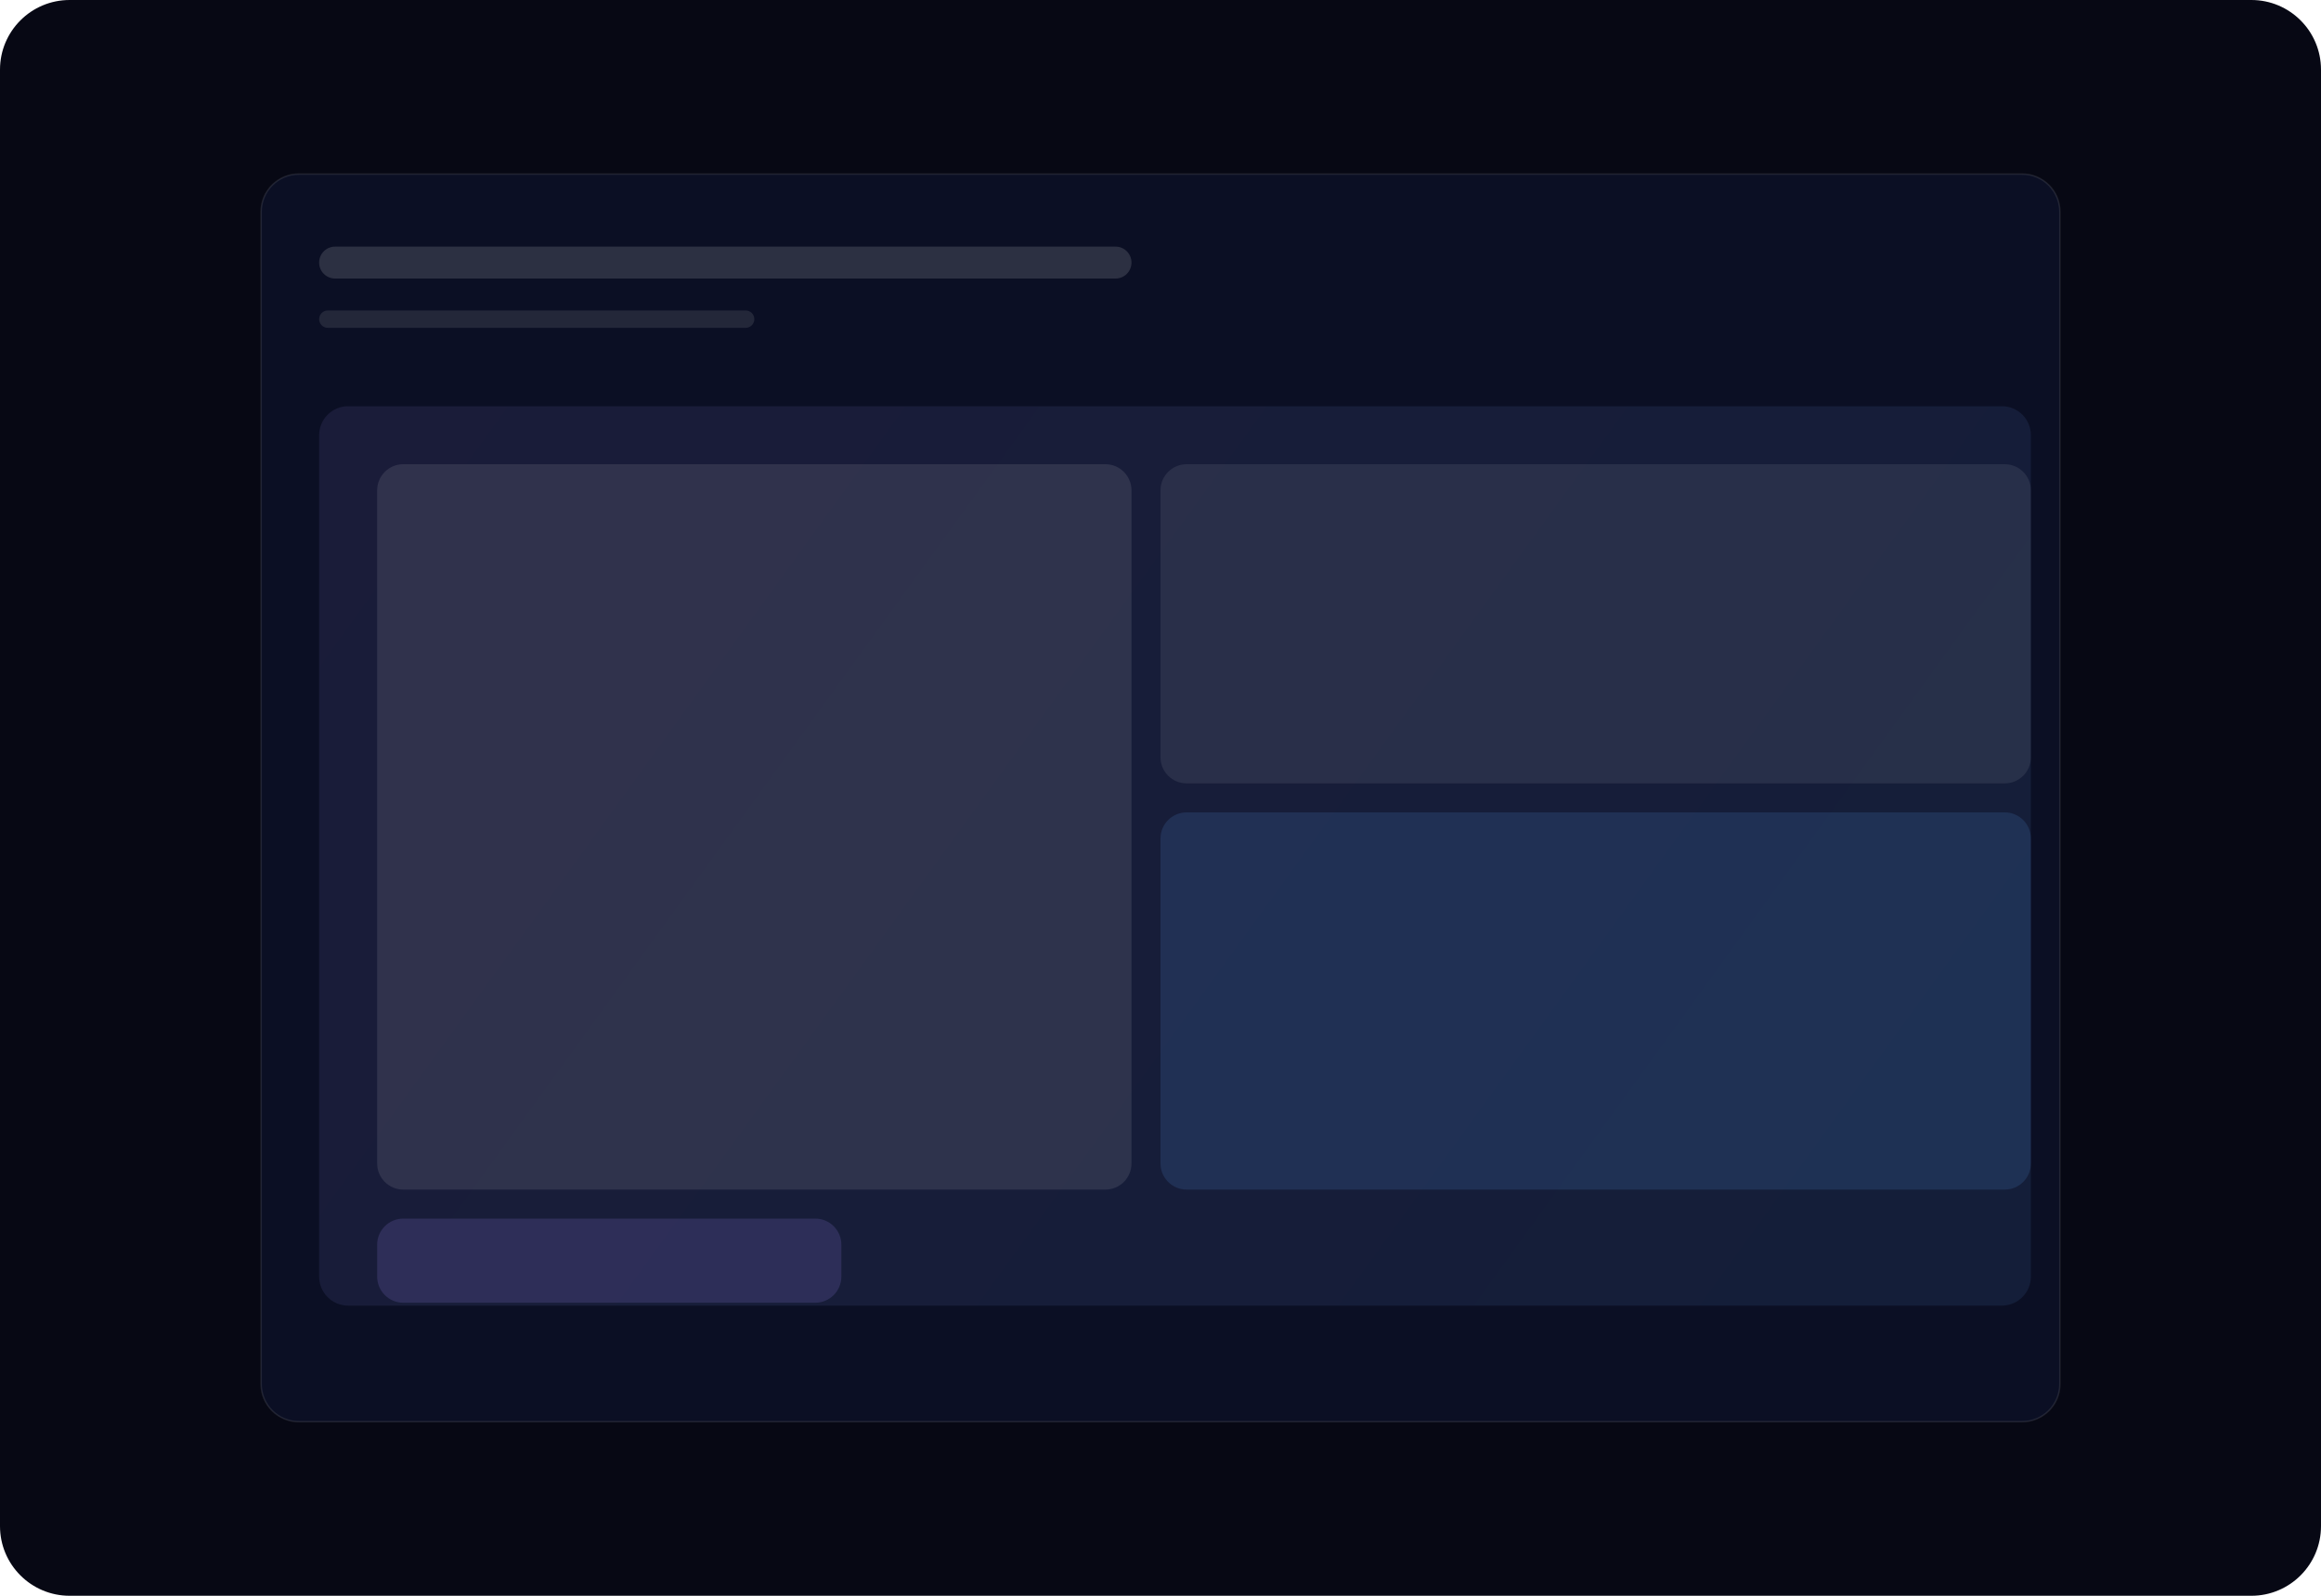
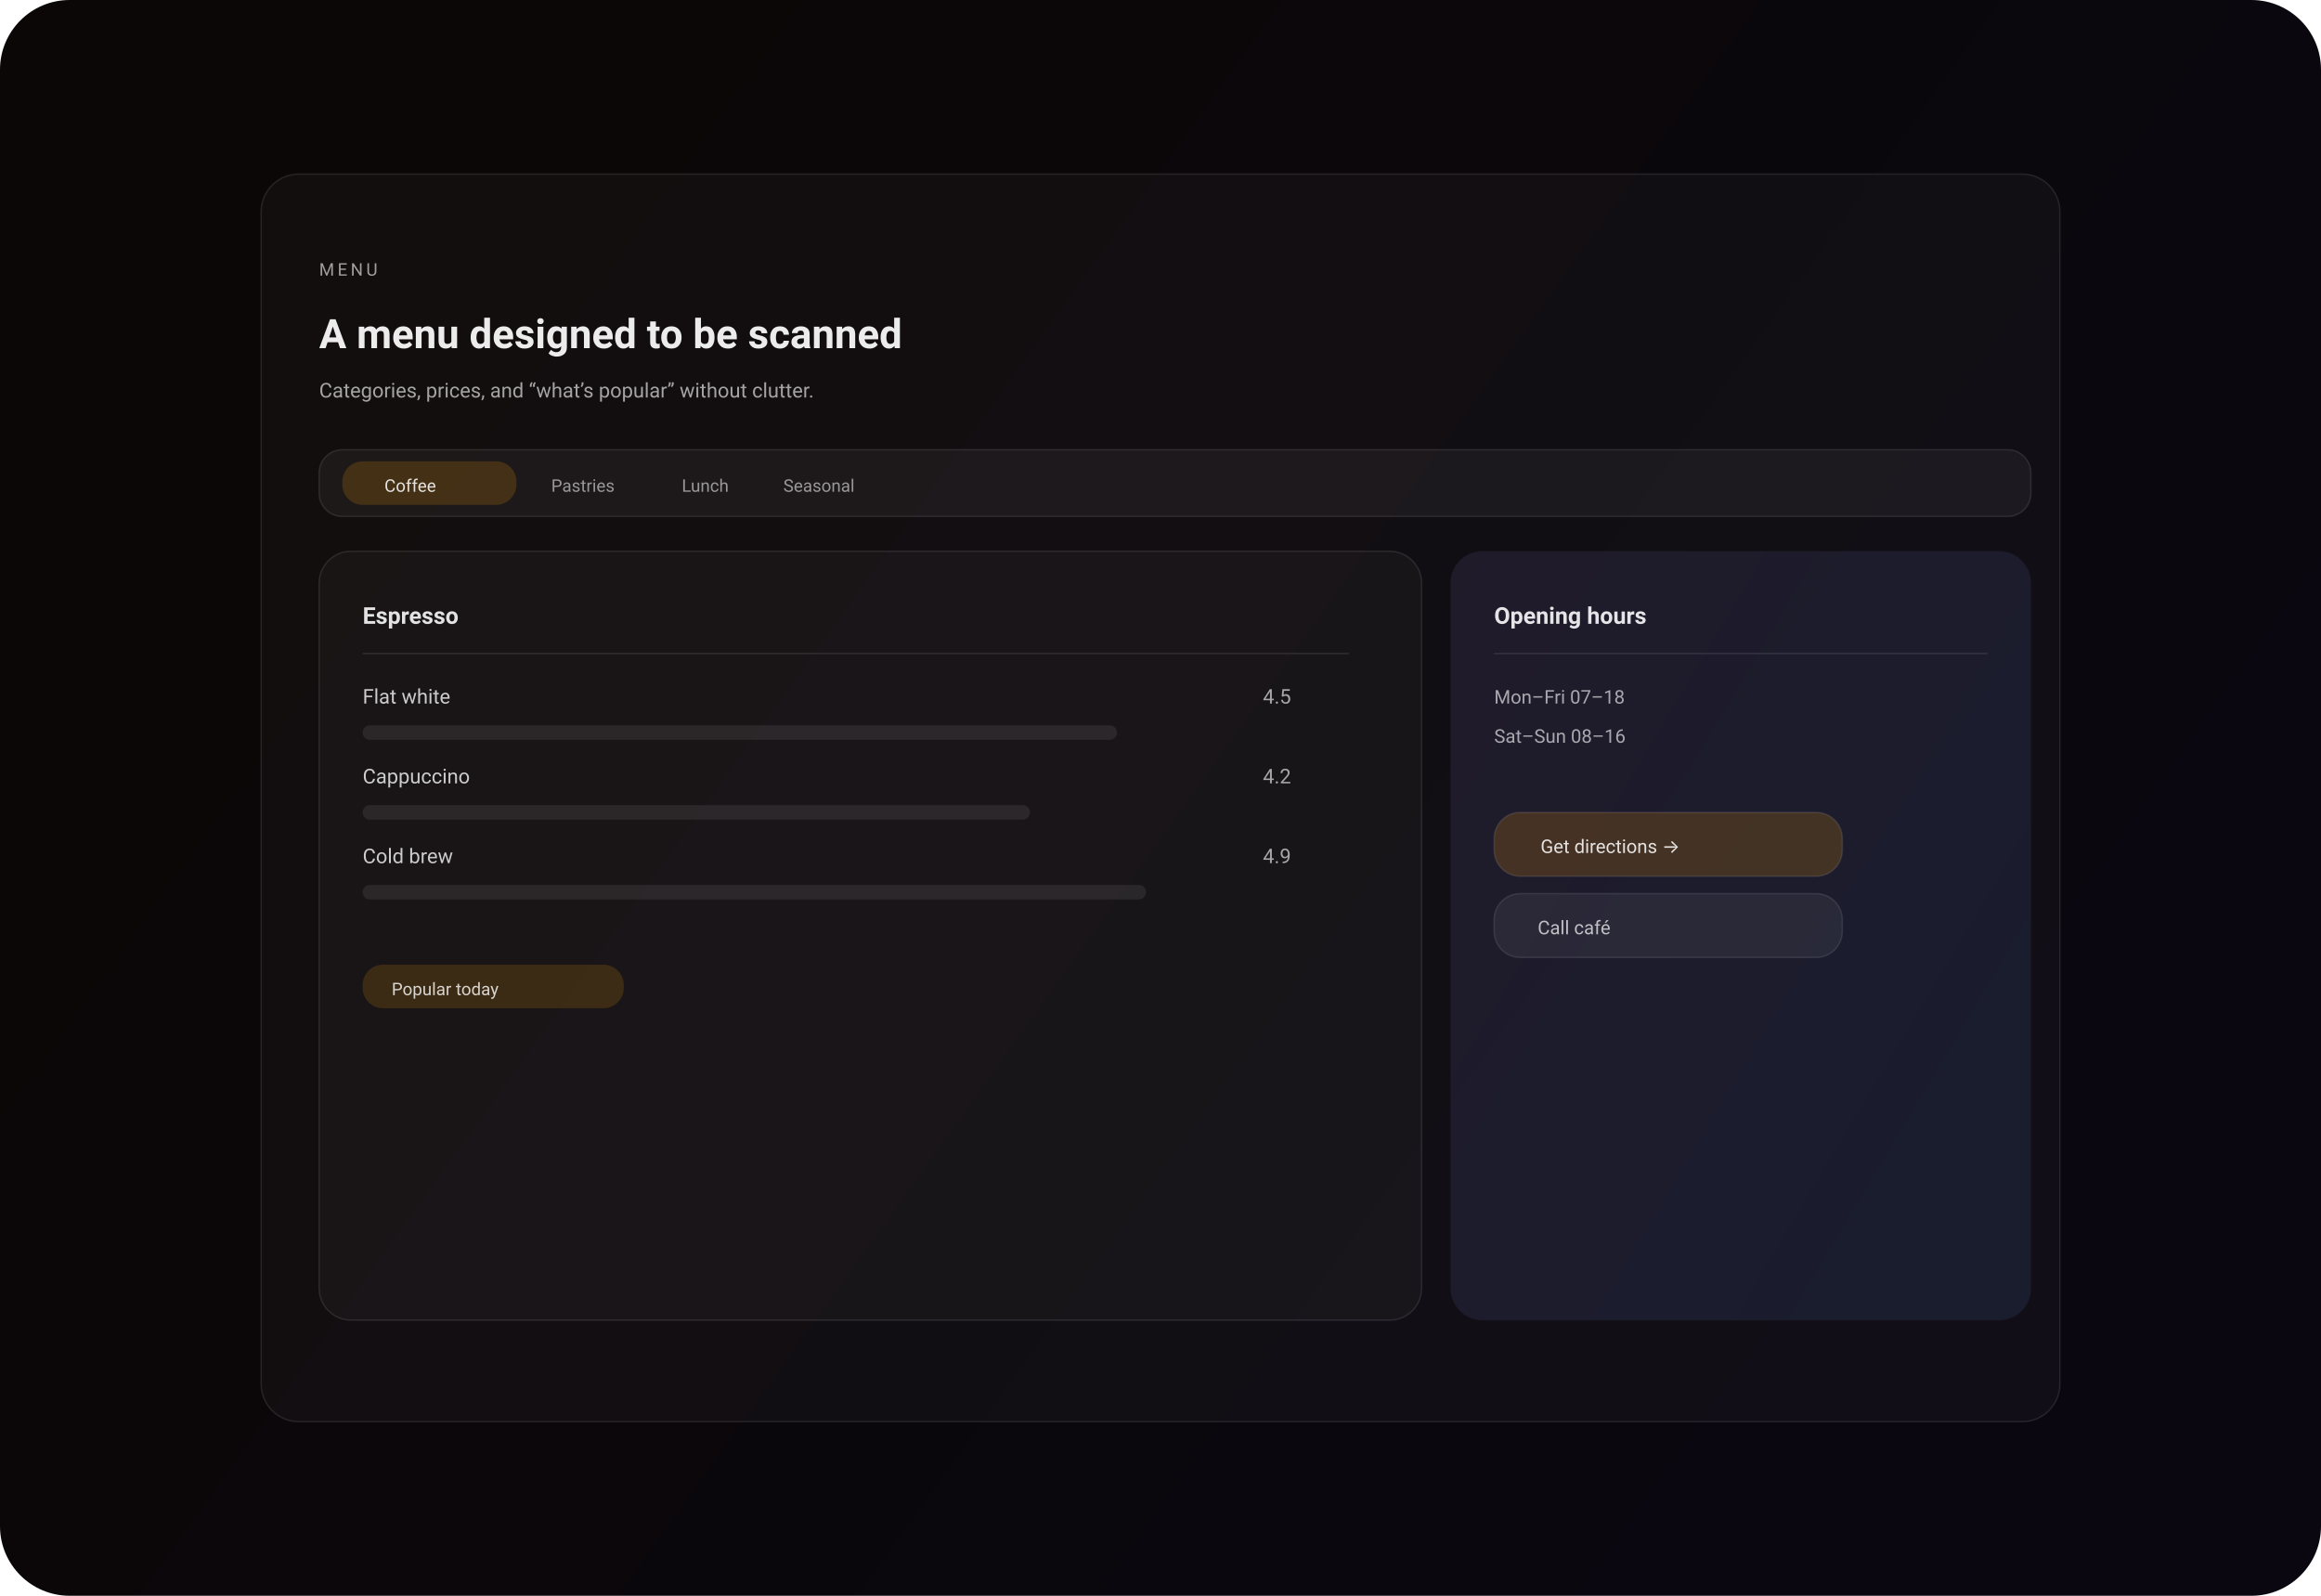
<svg xmlns="http://www.w3.org/2000/svg" width="1600" height="1100" viewBox="0 0 1600 1100" fill="none">
  <defs>
-     <linearGradient id="g" x1="240" y1="140" x2="1400" y2="980" gradientUnits="userSpaceOnUse">
-       <stop stop-color="#A78BFA" />
+     <linearGradient id="bg" x1="220" y1="120" x2="1420" y2="980" gradientUnits="userSpaceOnUse">
+       <stop stop-color="#0B0706" />
+       <stop offset="1" stop-color="#0A0711" />
+     </linearGradient>
+     <linearGradient id="accent" x1="260" y1="240" x2="1400" y2="920" gradientUnits="userSpaceOnUse">
+       <stop stop-color="#F59E0B" />
+       <stop offset="0.55" stop-color="#A78BFA" />
      <stop offset="1" stop-color="#60A5FA" />
    </linearGradient>
  </defs>
-   <rect width="1600" height="1100" rx="48" fill="#070814" />
-   <rect x="180" y="120" width="1240" height="860" rx="26" fill="#0B0F24" stroke="rgba(255,255,255,0.10)" />
-   <rect x="220" y="170" width="560" height="22" rx="11" fill="rgba(255,255,255,0.14)" />
-   <rect x="220" y="214" width="300" height="12" rx="6" fill="rgba(255,255,255,0.10)" />
-   <rect x="220" y="280" width="1180" height="620" rx="20" fill="url(#g)" opacity="0.10" />
-   <rect x="260" y="320" width="520" height="500" rx="18" fill="rgba(255,255,255,0.10)" />
-   <rect x="800" y="320" width="600" height="220" rx="18" fill="rgba(255,255,255,0.08)" />
-   <rect x="800" y="560" width="600" height="260" rx="18" fill="rgba(96,165,250,0.14)" />
-   <rect x="260" y="840" width="320" height="58" rx="18" fill="rgba(167,139,250,0.16)" />
+   <rect width="1600" height="1100" rx="48" fill="url(#bg)" />
+   <rect x="180" y="120" width="1240" height="860" rx="26" fill="rgba(255,255,255,0.03)" stroke="rgba(255,255,255,0.10)" />
+   <text x="220" y="190" fill="rgba(255,255,255,0.60)" font-size="12" letter-spacing="2.2" font-family="ui-sans-serif, system-ui, -apple-system, Segoe UI, Roboto">
+     MENU
+   </text>
+   <text x="220" y="240" fill="rgba(255,255,255,0.92)" font-size="28" font-weight="700" font-family="ui-sans-serif, system-ui, -apple-system, Segoe UI, Roboto">
+     A menu designed to be scanned
+   </text>
+   <text x="220" y="274" fill="rgba(255,255,255,0.62)" font-size="14" font-family="ui-sans-serif, system-ui, -apple-system, Segoe UI, Roboto">
+     Categories, prices, and “what’s popular” without clutter.
+   </text>
+   <rect x="220" y="310" width="1180" height="46" rx="16" fill="rgba(255,255,255,0.05)" stroke="rgba(255,255,255,0.10)" />
+   <rect x="236" y="318" width="120" height="30" rx="14" fill="rgba(245,158,11,0.18)" />
+   <text x="265" y="339" fill="rgba(255,255,255,0.86)" font-size="12" font-family="ui-sans-serif, system-ui, -apple-system, Segoe UI, Roboto">
+     Coffee
+   </text>
+   <text x="380" y="339" fill="rgba(255,255,255,0.55)" font-size="12" font-family="ui-sans-serif, system-ui, -apple-system, Segoe UI, Roboto">
+     Pastries
+   </text>
+   <text x="470" y="339" fill="rgba(255,255,255,0.55)" font-size="12" font-family="ui-sans-serif, system-ui, -apple-system, Segoe UI, Roboto">
+     Lunch
+   </text>
+   <text x="540" y="339" fill="rgba(255,255,255,0.55)" font-size="12" font-family="ui-sans-serif, system-ui, -apple-system, Segoe UI, Roboto">
+     Seasonal
+   </text>
+   <rect x="220" y="380" width="760" height="530" rx="22" fill="rgba(255,255,255,0.03)" stroke="rgba(255,255,255,0.10)" />
+   <text x="250" y="430" fill="rgba(255,255,255,0.88)" font-size="16" font-weight="650" font-family="ui-sans-serif, system-ui, -apple-system, Segoe UI, Roboto">
+     Espresso
+   </text>
+   <rect x="250" y="450" width="680" height="1" fill="rgba(255,255,255,0.10)" />
+   <text x="250" y="485" fill="rgba(255,255,255,0.78)" font-size="14" font-family="ui-sans-serif, system-ui, -apple-system, Segoe UI, Roboto">
+     Flat white
+   </text>
+   <text x="890" y="485" fill="rgba(255,255,255,0.62)" font-size="14" text-anchor="end" font-family="ui-sans-serif, system-ui, -apple-system, Segoe UI, Roboto">
+     4.5
+   </text>
+   <rect x="250" y="500" width="520" height="10" rx="5" fill="rgba(255,255,255,0.08)" />
+   <text x="250" y="540" fill="rgba(255,255,255,0.78)" font-size="14" font-family="ui-sans-serif, system-ui, -apple-system, Segoe UI, Roboto">
+     Cappuccino
+   </text>
+   <text x="890" y="540" fill="rgba(255,255,255,0.62)" font-size="14" text-anchor="end" font-family="ui-sans-serif, system-ui, -apple-system, Segoe UI, Roboto">
+     4.2
+   </text>
+   <rect x="250" y="555" width="460" height="10" rx="5" fill="rgba(255,255,255,0.08)" />
+   <text x="250" y="595" fill="rgba(255,255,255,0.78)" font-size="14" font-family="ui-sans-serif, system-ui, -apple-system, Segoe UI, Roboto">
+     Cold brew
+   </text>
+   <text x="890" y="595" fill="rgba(255,255,255,0.62)" font-size="14" text-anchor="end" font-family="ui-sans-serif, system-ui, -apple-system, Segoe UI, Roboto">
+     4.9
+   </text>
+   <rect x="250" y="610" width="540" height="10" rx="5" fill="rgba(255,255,255,0.08)" />
+   <rect x="250" y="665" width="180" height="30" rx="14" fill="rgba(245,158,11,0.16)" />
+   <text x="270" y="686" fill="rgba(255,255,255,0.80)" font-size="12" font-family="ui-sans-serif, system-ui, -apple-system, Segoe UI, Roboto">
+     Popular today
+   </text>
+   <rect x="1000" y="380" width="400" height="530" rx="22" fill="url(#accent)" opacity="0.10" stroke="rgba(255,255,255,0.10)" />
+   <text x="1030" y="430" fill="rgba(255,255,255,0.88)" font-size="16" font-weight="650" font-family="ui-sans-serif, system-ui, -apple-system, Segoe UI, Roboto">
+     Opening hours
+   </text>
+   <rect x="1030" y="450" width="340" height="1" fill="rgba(255,255,255,0.10)" />
+   <text x="1030" y="485" fill="rgba(255,255,255,0.62)" font-size="13" font-family="ui-sans-serif, system-ui, -apple-system, Segoe UI, Roboto">
+     Mon–Fri 07–18
+   </text>
+   <text x="1030" y="512" fill="rgba(255,255,255,0.62)" font-size="13" font-family="ui-sans-serif, system-ui, -apple-system, Segoe UI, Roboto">
+     Sat–Sun 08–16
+   </text>
+   <rect x="1030" y="560" width="240" height="44" rx="18" fill="rgba(245,158,11,0.18)" stroke="rgba(255,255,255,0.10)" />
+   <text x="1062" y="588" fill="rgba(255,255,255,0.86)" font-size="13" font-family="ui-sans-serif, system-ui, -apple-system, Segoe UI, Roboto">
+     Get directions →
+   </text>
+   <rect x="1030" y="616" width="240" height="44" rx="18" fill="rgba(255,255,255,0.06)" stroke="rgba(255,255,255,0.10)" />
+   <text x="1060" y="644" fill="rgba(255,255,255,0.70)" font-size="13" font-family="ui-sans-serif, system-ui, -apple-system, Segoe UI, Roboto">
+     Call café
+   </text>
</svg>
